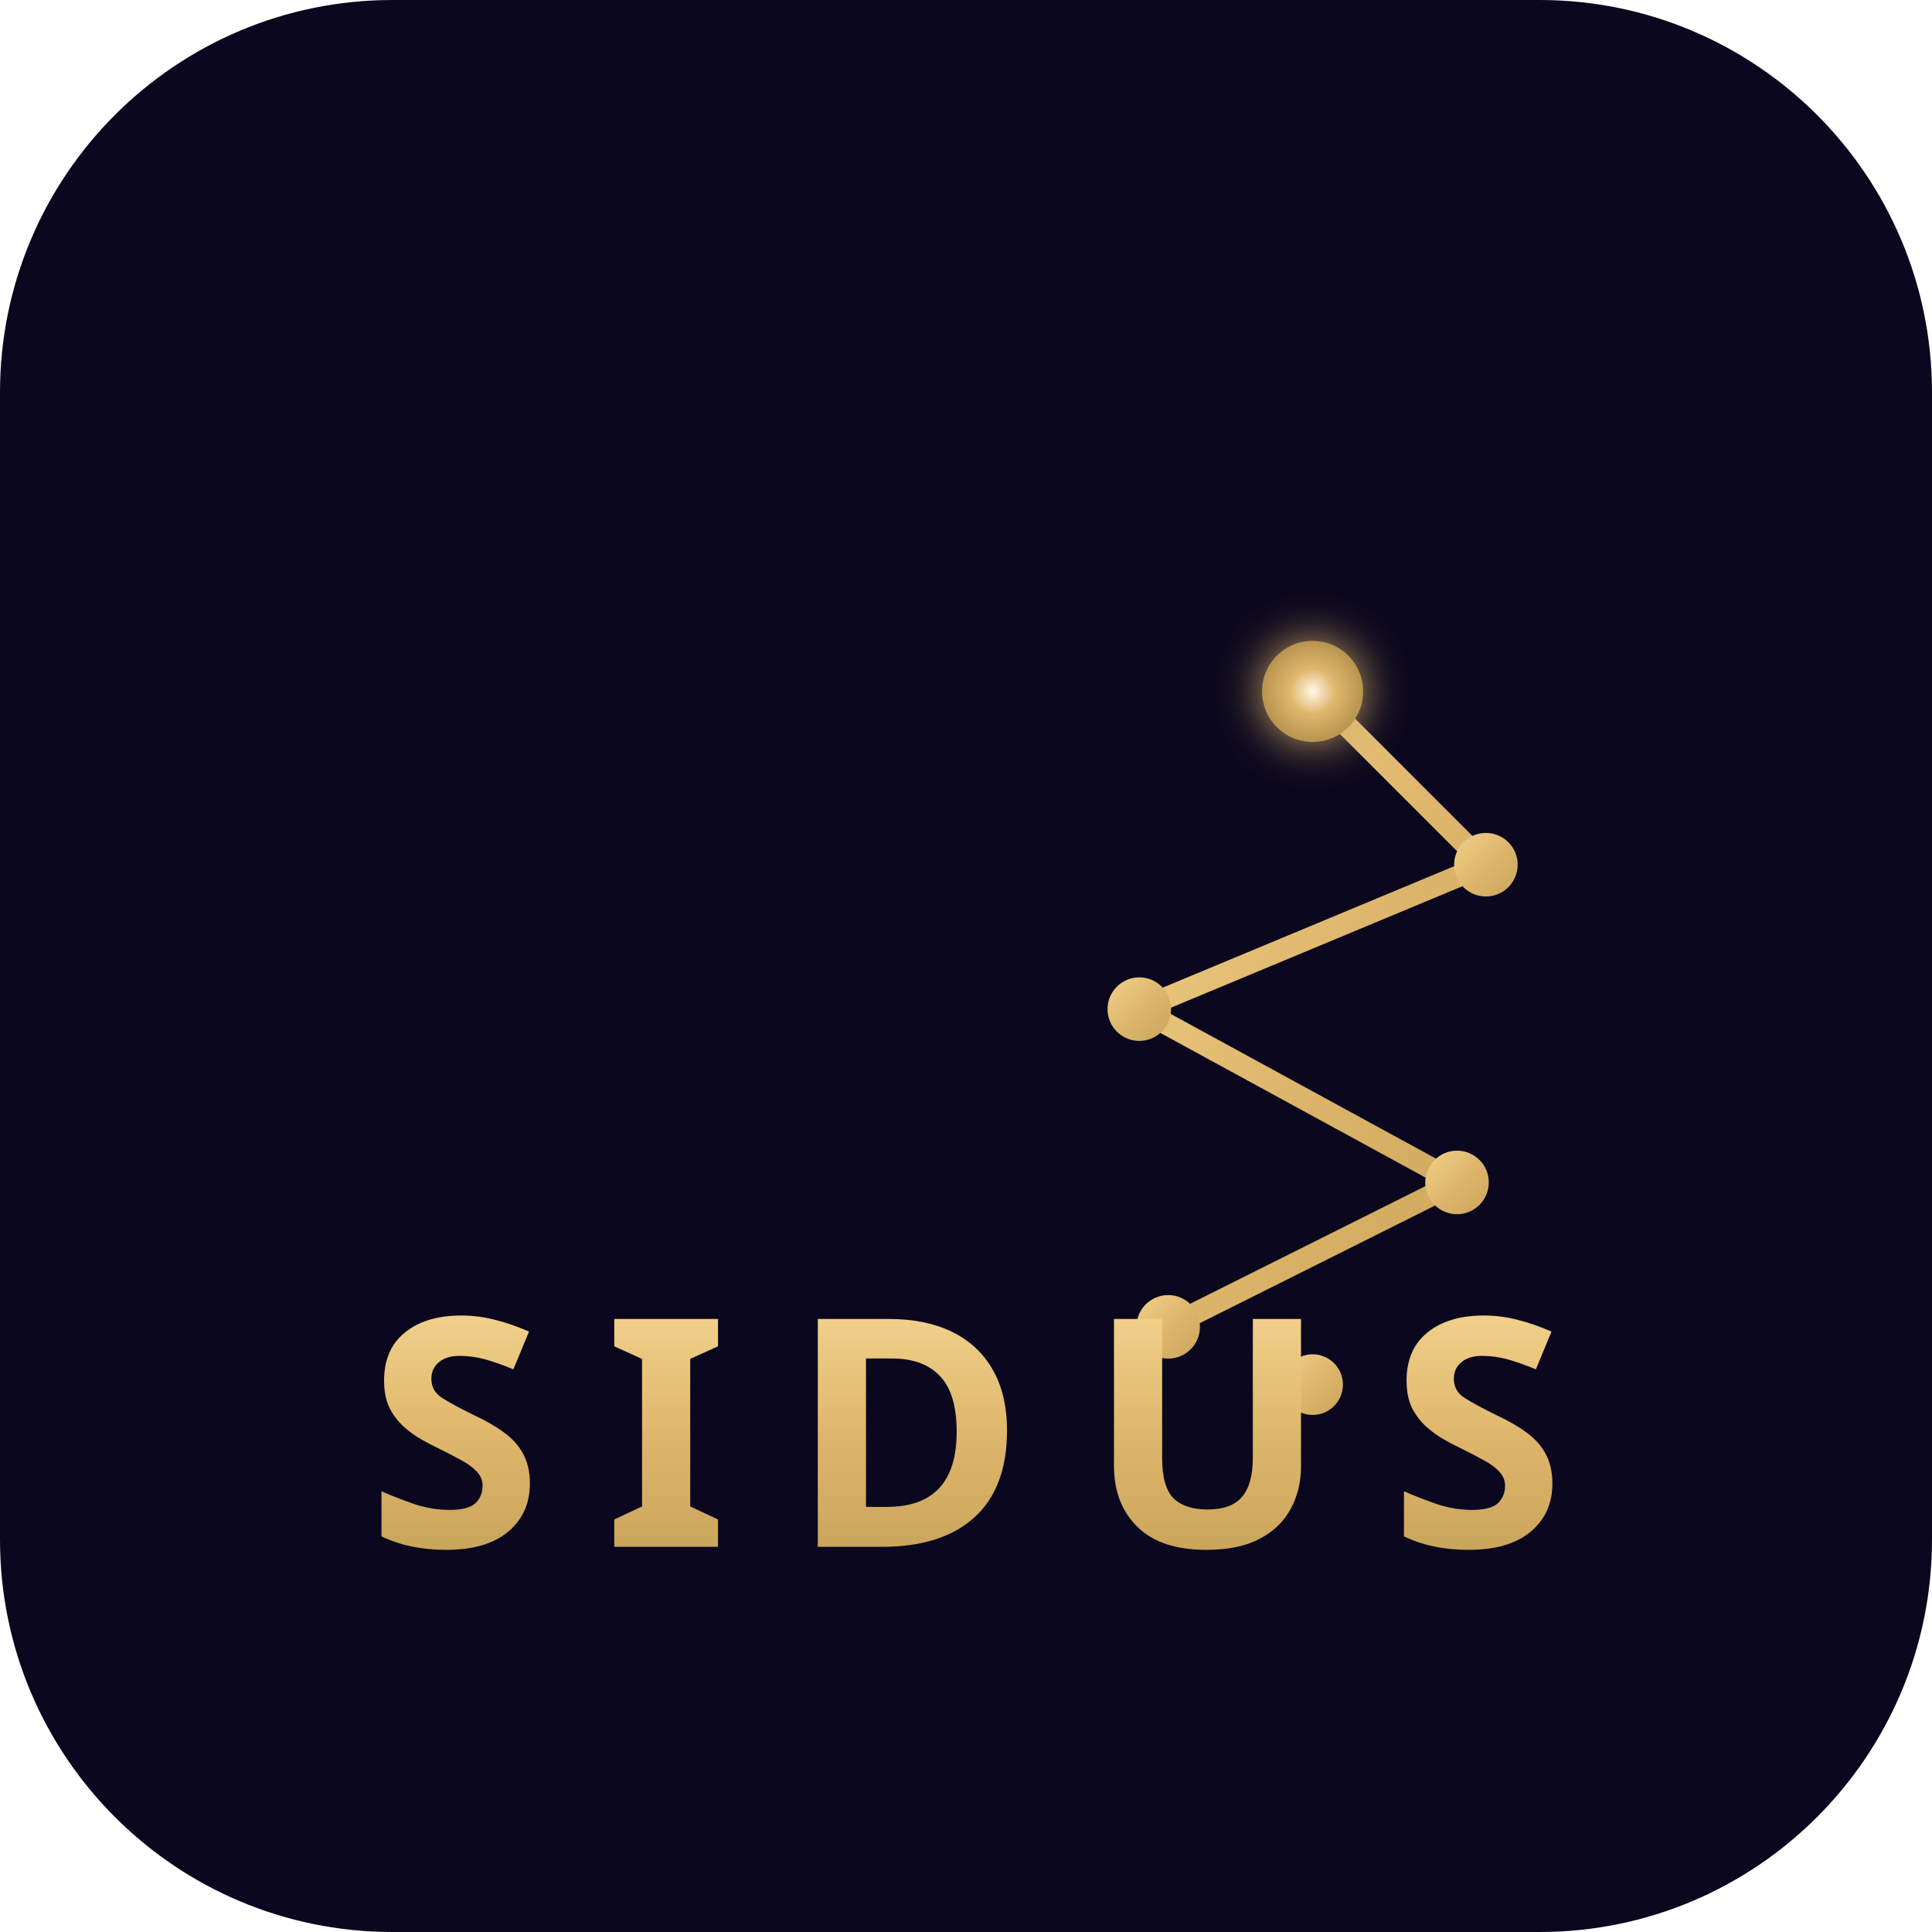
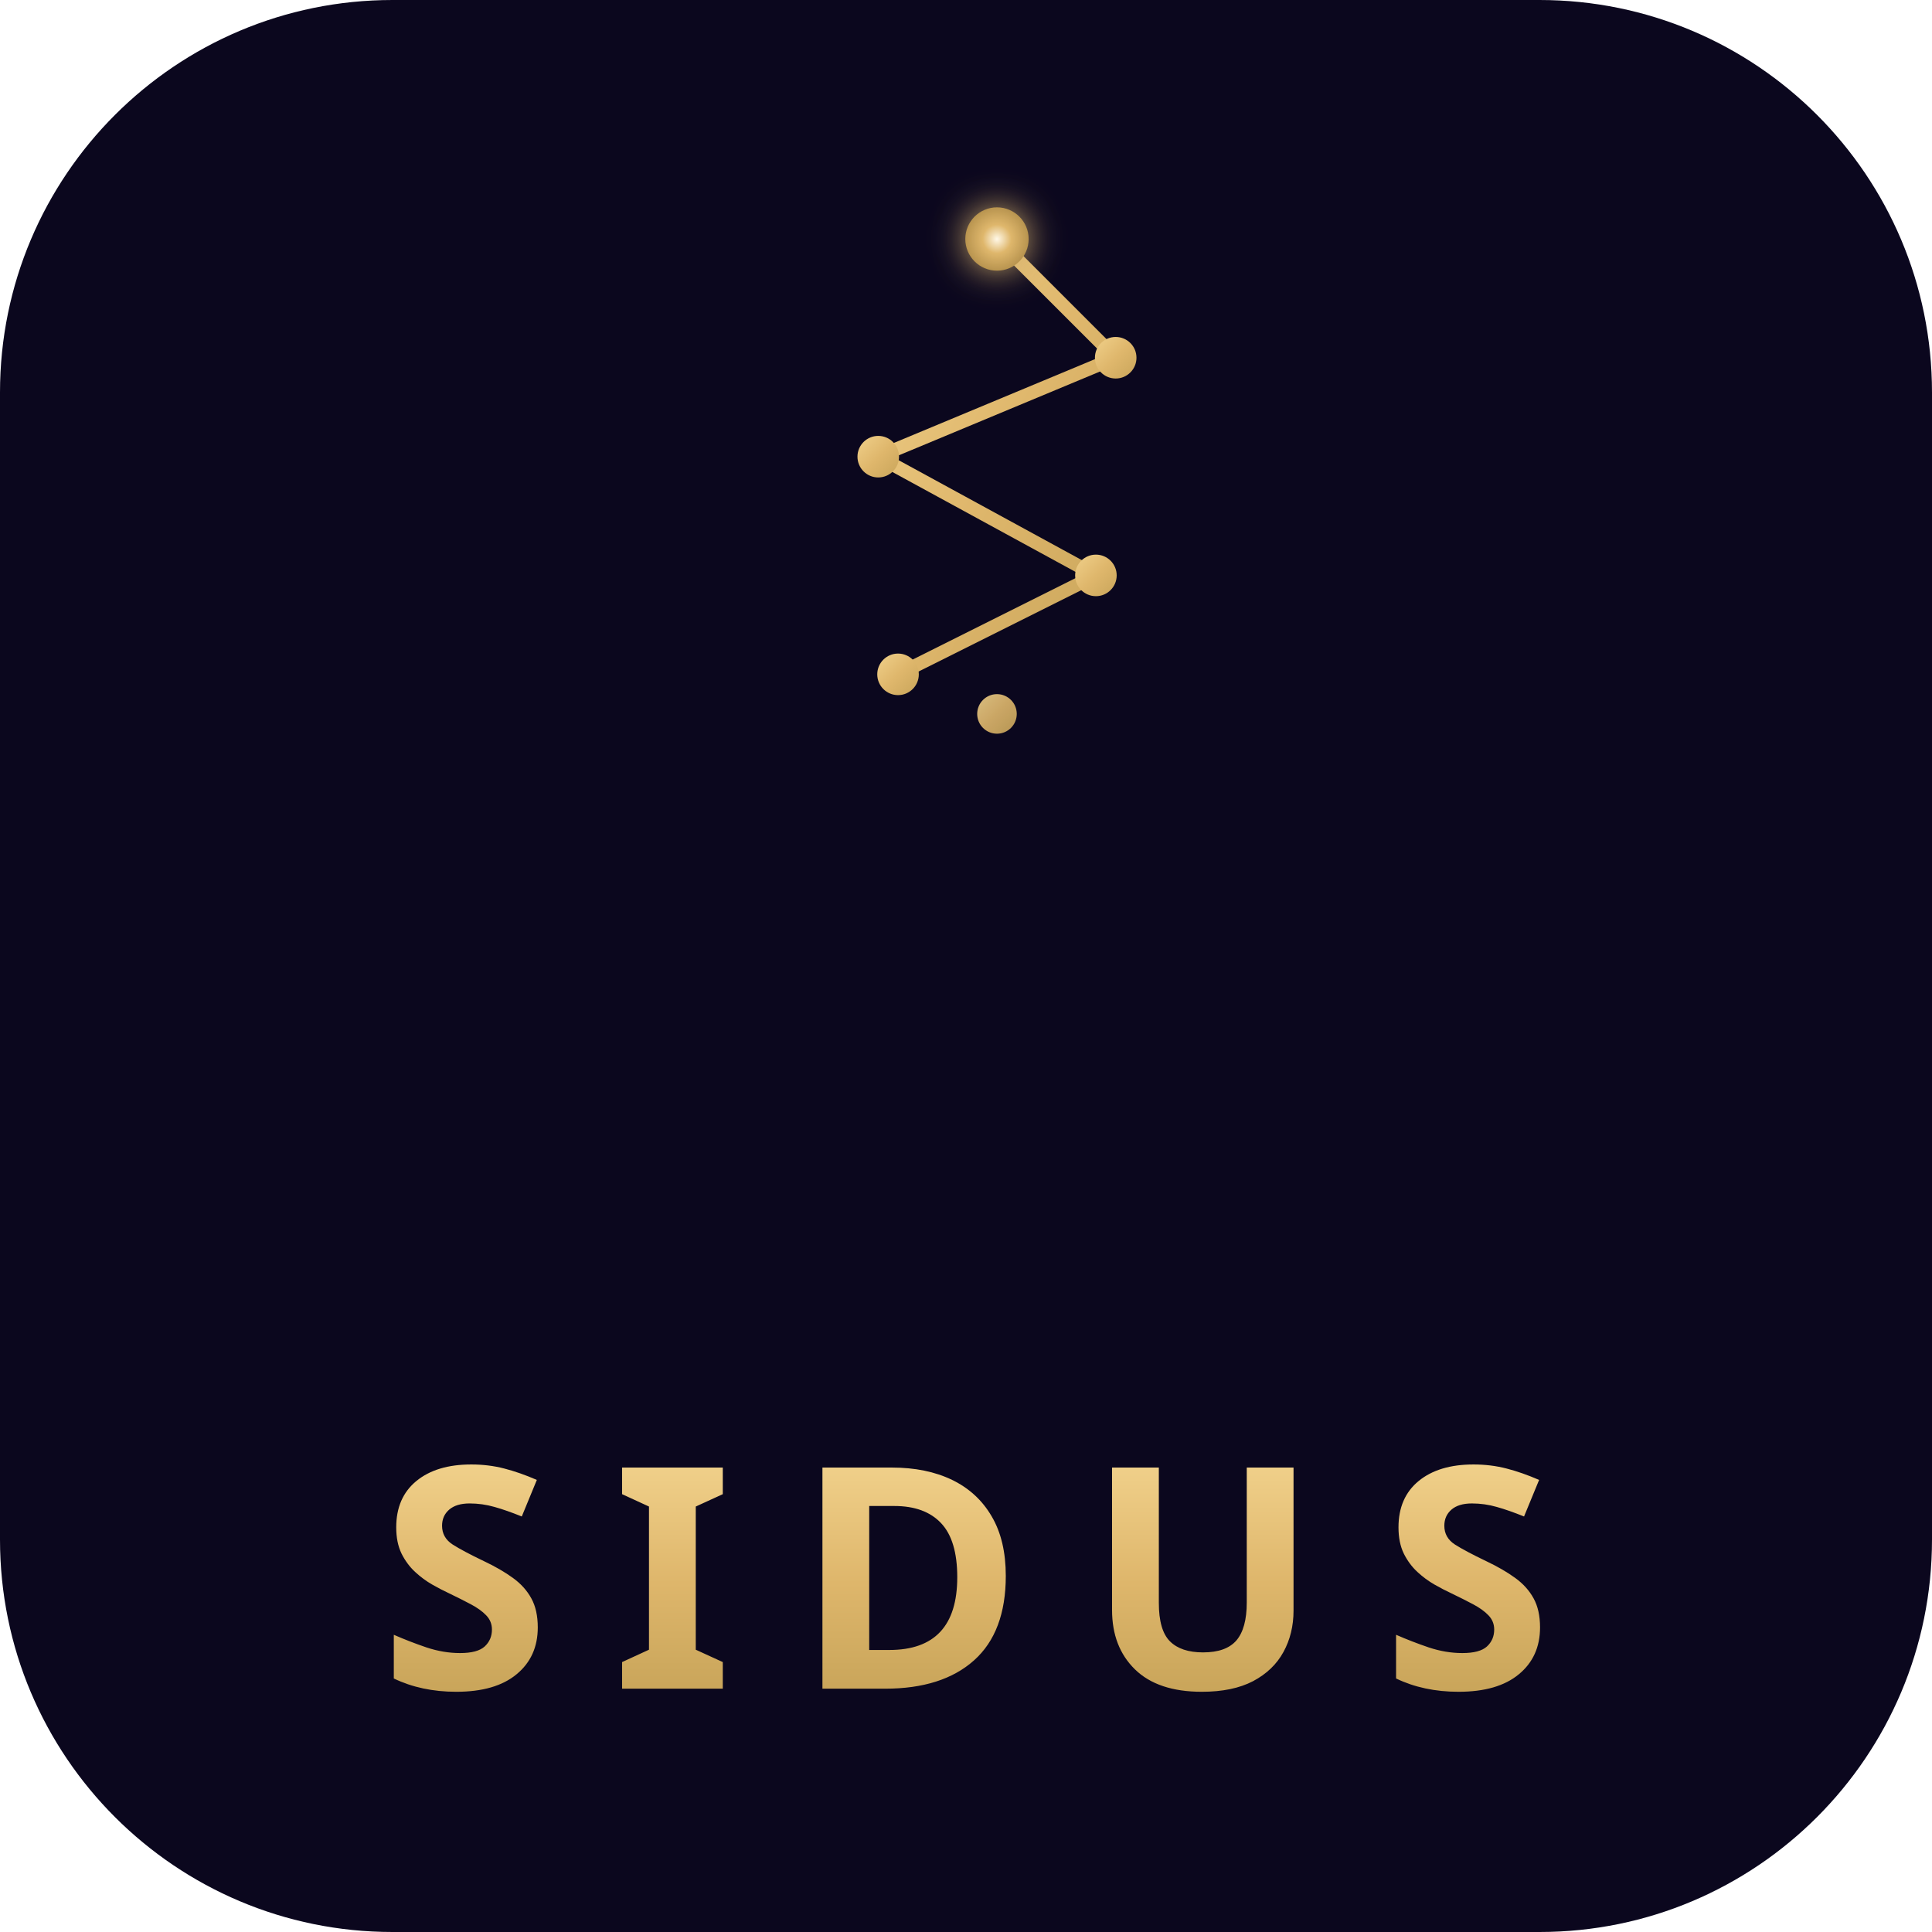
<svg xmlns="http://www.w3.org/2000/svg" viewBox="0 0 64 64" fill="none" role="img" aria-label="Sidus">
  <rect width="64" height="64" rx="13" fill="#0B071E" />
-   <g transform="translate(32 31) scale(0.92)">
-     <defs>
-       <radialGradient id="fav-glow" cx="50%" cy="50%" r="50%">
-         <stop offset="0%" stop-color="#FFF8E7" />
-         <stop offset="45%" stop-color="#DFB76C" />
-         <stop offset="100%" stop-color="#B8944F" />
-       </radialGradient>
-       <linearGradient id="fav-gold" x1="0%" y1="0%" x2="100%" y2="100%">
-         <stop offset="0%" stop-color="#F0D08A" />
-         <stop offset="50%" stop-color="#DFB76C" />
-         <stop offset="100%" stop-color="#C9A55A" />
-       </linearGradient>
-       <linearGradient id="fav-text" x1="0%" y1="0%" x2="0%" y2="100%">
-         <stop offset="0%" stop-color="#F0D08A" />
-         <stop offset="50%" stop-color="#DFB76C" />
-         <stop offset="100%" stop-color="#C9A55A" />
-       </linearGradient>
-       <filter id="fav-star" x="-80%" y="-80%" width="260%" height="260%">
-         <feGaussianBlur stdDeviation="1.6" result="b" />
-         <feMerge>
-           <feMergeNode in="b" />
-           <feMergeNode in="SourceGraphic" />
-         </feMerge>
-       </filter>
-     </defs>
-     <g transform="translate(0 -14) scale(0.52)">
-       <path d="M24 10 L36 22 L12 32 L34 44 L14 54" stroke="url(#fav-gold)" stroke-width="1.5" stroke-linecap="round" stroke-linejoin="round" />
-       <circle cx="14" cy="54" r="2.2" fill="url(#fav-gold)" />
-       <circle cx="34" cy="44" r="2.2" fill="url(#fav-gold)" />
-       <circle cx="12" cy="32" r="2.2" fill="url(#fav-gold)" />
-       <circle cx="36" cy="22" r="2.2" fill="url(#fav-gold)" />
-       <circle cx="24" cy="10" r="3.5" fill="url(#fav-glow)" filter="url(#fav-star)" />
-       <circle cx="24" cy="58" r="2.1" fill="url(#fav-gold)" />
+   <defs>
+     <radialGradient id="fav-glow" cx="50%" cy="50%" r="50%">
+       <stop offset="0%" stop-color="#FFF8E7" />
+       <stop offset="45%" stop-color="#DFB76C" />
+       <stop offset="100%" stop-color="#B8944F" />
+     </radialGradient>
+     <linearGradient id="fav-gold" x1="0%" y1="0%" x2="100%" y2="100%">
+       <stop offset="0%" stop-color="#F0D08A" />
+       <stop offset="50%" stop-color="#DFB76C" />
+       <stop offset="100%" stop-color="#C9A55A" />
+     </linearGradient>
+     <linearGradient id="fav-text" x1="0%" y1="0%" x2="0%" y2="100%">
+       <stop offset="0%" stop-color="#F0D08A" />
+       <stop offset="50%" stop-color="#DFB76C" />
+       <stop offset="100%" stop-color="#C9A55A" />
+     </linearGradient>
+     <filter id="fav-star" x="-80%" y="-80%" width="260%" height="260%">
+       <feGaussianBlur stdDeviation="1.8" result="b" />
+       <feMerge>
+         <feMergeNode in="b" />
+         <feMergeNode in="SourceGraphic" />
+       </feMerge>
+     </filter>
+   </defs>
+   <g transform="translate(32 32) scale(0.285) translate(-100 -104)">
+     <g transform="translate(76 8) scale(1.15)">
+       <path d="M24 10 L36 22 L12 32 L34 44 L14 54" stroke="url(#fav-gold)" stroke-width="1.35" stroke-linecap="round" stroke-linejoin="round" />
+       <circle cx="14" cy="54" r="2.1" fill="url(#fav-gold)" />
+       <circle cx="34" cy="44" r="2.1" fill="url(#fav-gold)" />
+       <circle cx="12" cy="32" r="2.1" fill="url(#fav-gold)" />
+       <circle cx="36" cy="22" r="2.1" fill="url(#fav-gold)" />
+       <circle cx="24" cy="10" r="3.2" fill="url(#fav-glow)" filter="url(#fav-star)" />
+       <circle cx="24" cy="58" r="2" fill="url(#fav-gold)" opacity="0.9" />
    </g>
-     <text x="0" y="22" text-anchor="middle" font-family="Segoe UI, system-ui, sans-serif" font-size="11.5" font-weight="600" letter-spacing="2.2" fill="url(#fav-text)">SIDUS</text>
+     <text x="100" y="188" text-anchor="middle" font-family="Segoe UI, system-ui, sans-serif" font-size="36" font-weight="600" letter-spacing="7.2" fill="url(#fav-text)">SIDUS</text>
  </g>
</svg>
